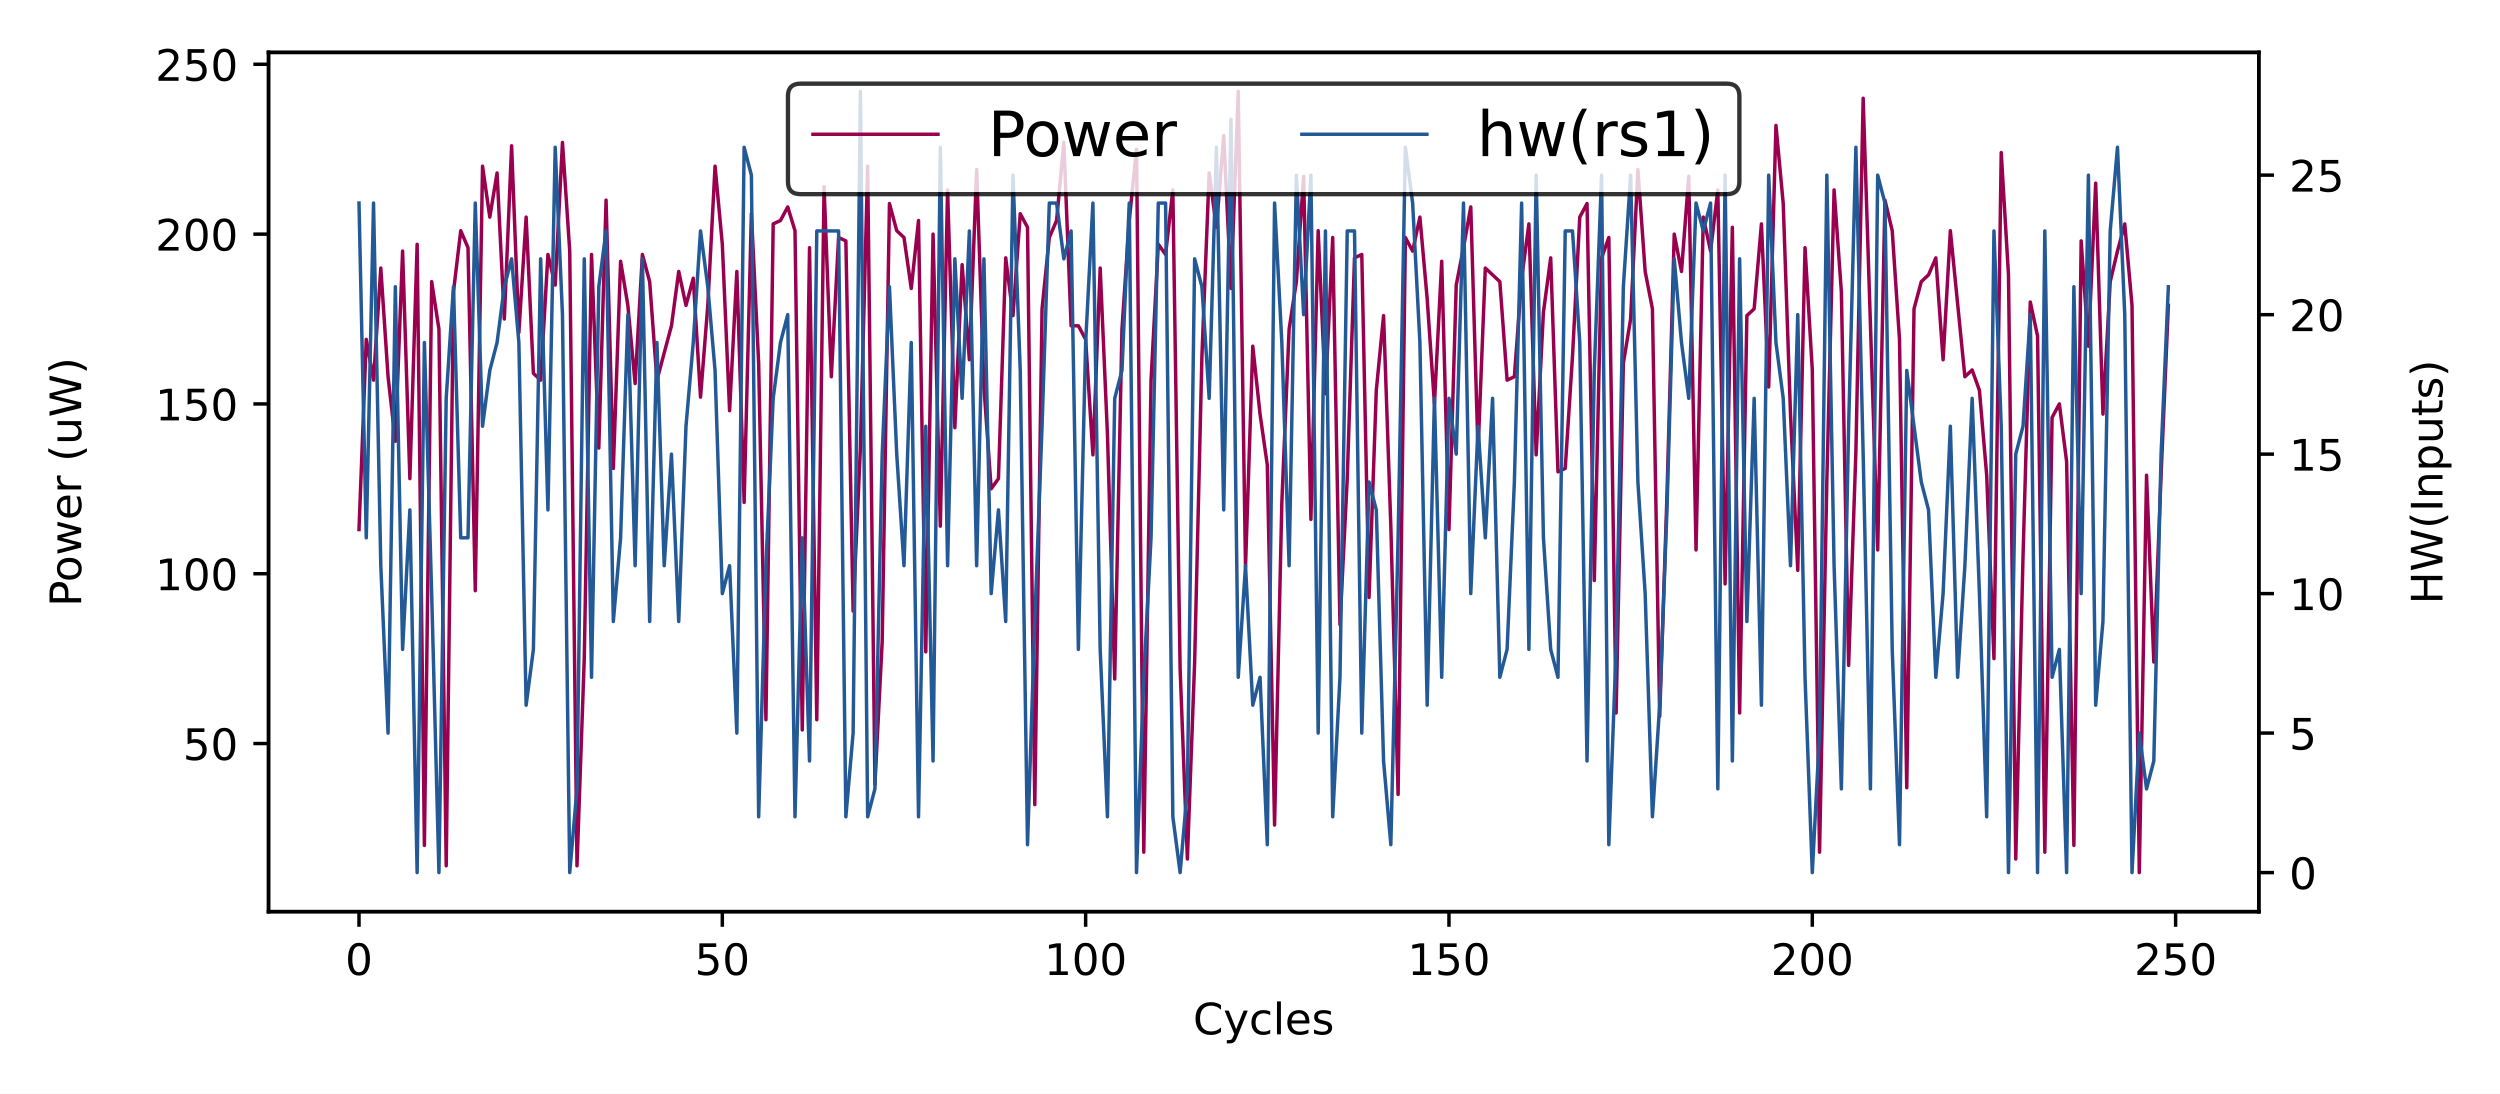
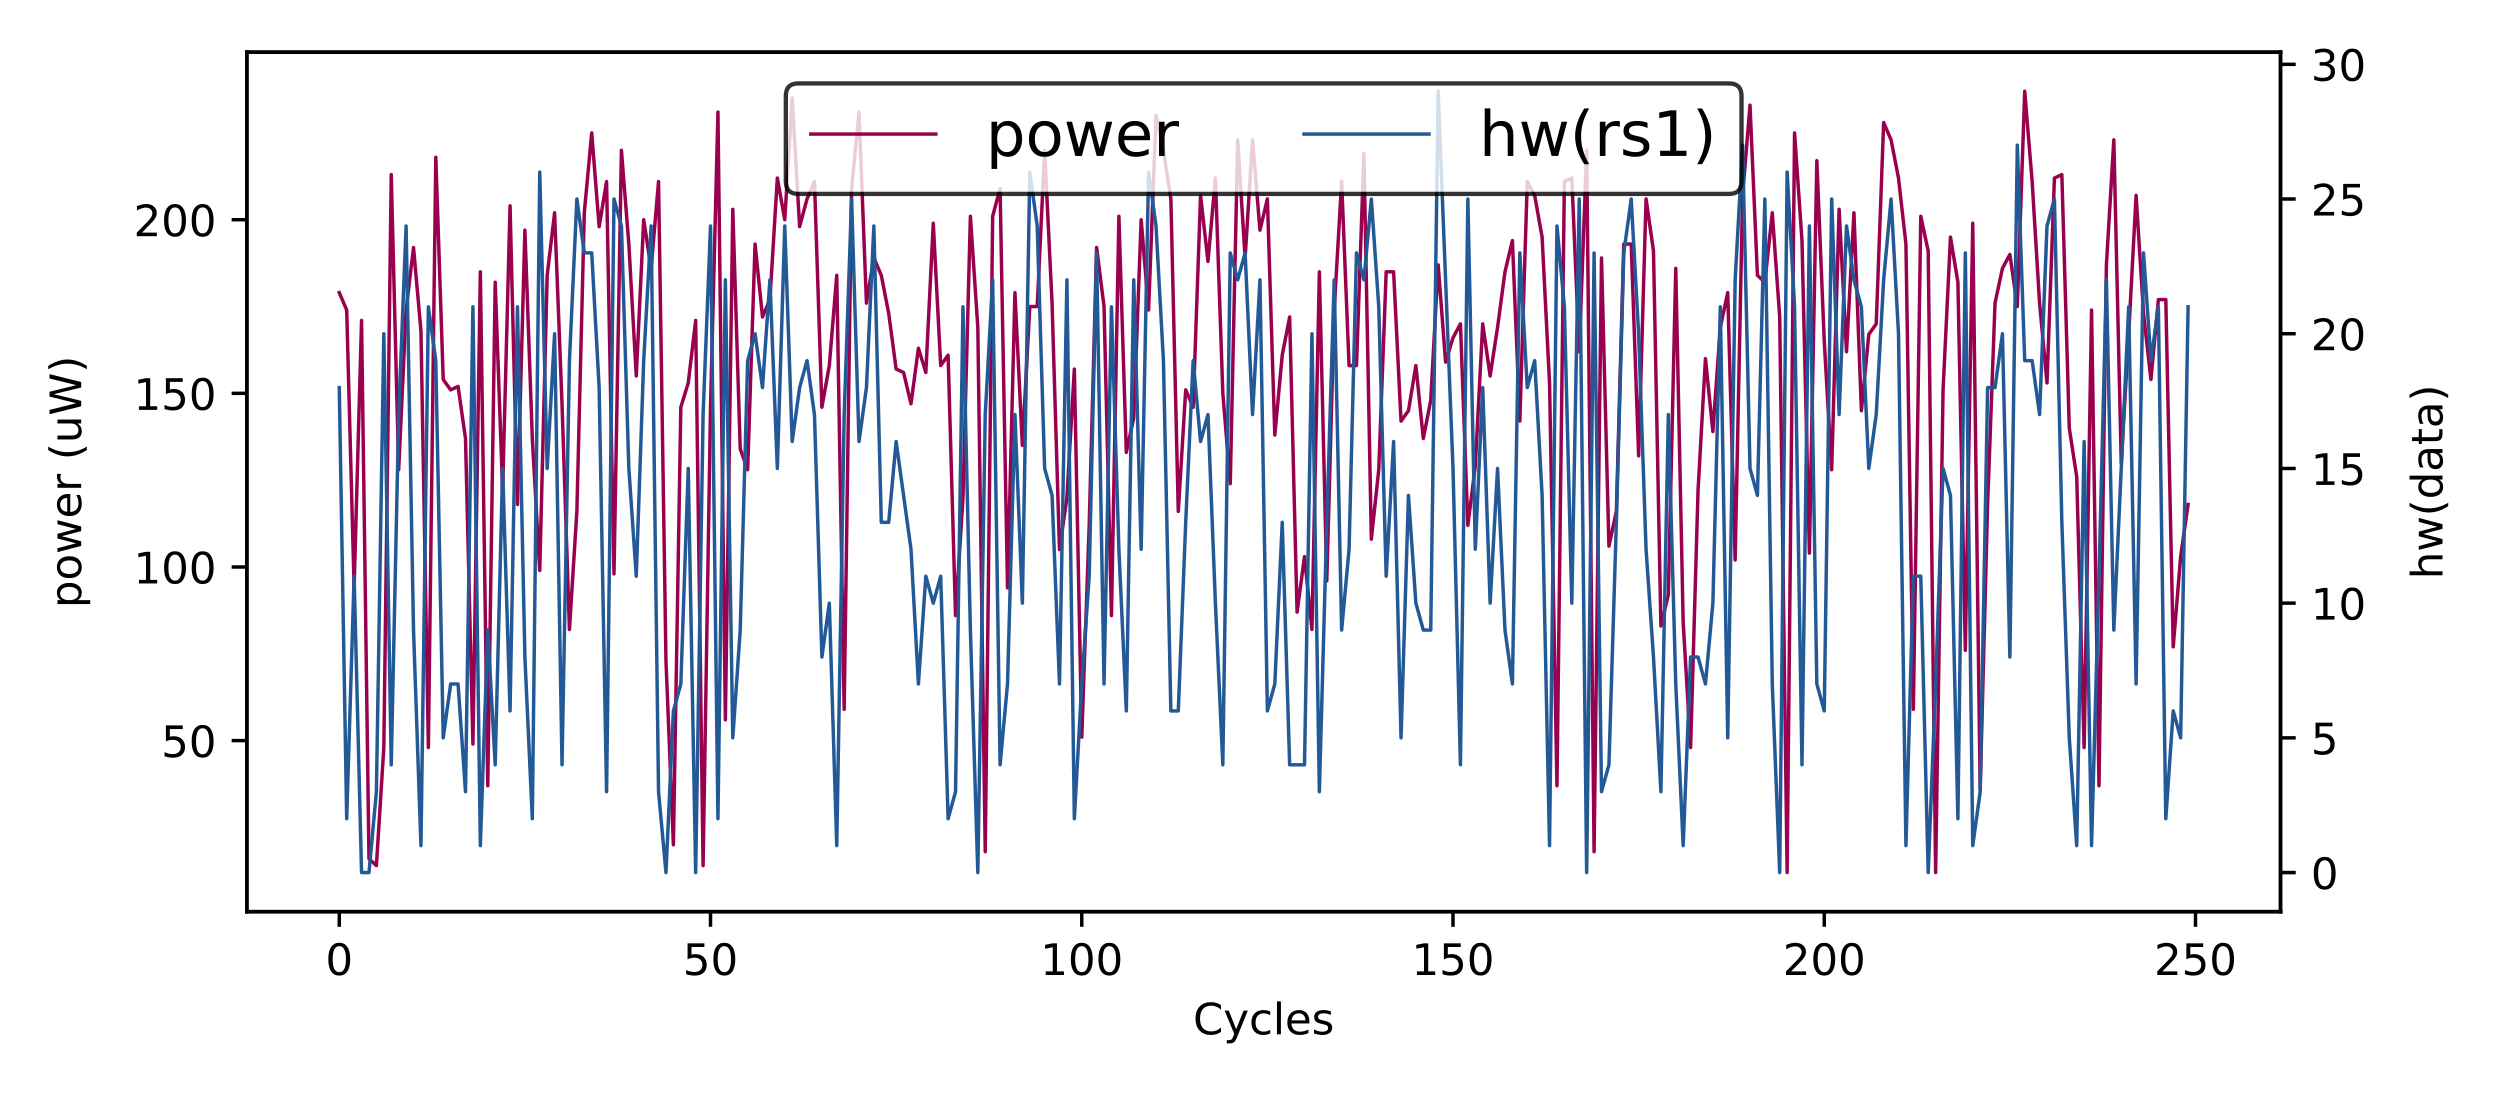
<svg xmlns="http://www.w3.org/2000/svg" xmlns:xlink="http://www.w3.org/1999/xlink" width="576pt" height="252pt" viewBox="0 0 576 252" version="1.1">
  <defs>
    <style type="text/css">*{stroke-linejoin: round; stroke-linecap: butt}</style>
  </defs>
  <g id="figure_1">
    <g id="patch_1">
      <path d="M 0 252  L 576 252  L 576 0  L 0 0  z " style="fill: #ffffff" />
    </g>
    <g id="axes_1">
      <g id="patch_2">
-         <path d="M 61.87 210.04  L 520.43 210.04  L 520.43 12.076  L 61.87 12.076  z " style="fill: #ffffff" />
+         <path d="M 56.87 210.04  L 525.43 210.04  L 525.43 12.023  L 56.87 12.023  z " style="fill: #ffffff" />
      </g>
      <g id="matplotlib.axis_1">
        <g id="xtick_1">
          <g id="line2d_1">
            <defs>
-               <path id="mda4660d993" d="M 0 0  L 0 3.5  " style="stroke: #000000; stroke-width: 0.8" />
+               <path id="m728f4731f4" d="M 0 0  L 0 3.5  " style="stroke: #000000; stroke-width: 0.8" />
            </defs>
            <g>
-               <use xlink:href="#mda4660d993" x="82.714" y="210.04" style="stroke: #000000; stroke-width: 0.8" />
+               <use xlink:href="#m728f4731f4" x="78.168" y="210.04" style="stroke: #000000; stroke-width: 0.8" />
            </g>
          </g>
          <g id="text_1">
-             <text style="font: 10px 'DejaVu Sans', 'Bitstream Vera Sans', 'Computer Modern Sans Serif', 'Lucida Grande', 'Verdana', 'Geneva', 'Lucid', 'Arial', 'Helvetica', 'Avant Garde', sans-serif; text-anchor: middle" x="82.714" y="224.638" transform="rotate(-0 82.71364 224.6384)">0</text>
+             <text style="font: 10px 'DejaVu Sans', 'Bitstream Vera Sans', 'Computer Modern Sans Serif', 'Lucida Grande', 'Verdana', 'Geneva', 'Lucid', 'Arial', 'Helvetica', 'Avant Garde', sans-serif; text-anchor: middle" x="78.168" y="224.638" transform="rotate(-0 78.16818 224.6384)">0</text>
          </g>
        </g>
        <g id="xtick_2">
          <g id="line2d_2">
            <g>
-               <use xlink:href="#mda4660d993" x="166.423" y="210.04" style="stroke: #000000; stroke-width: 0.8" />
+               <use xlink:href="#m728f4731f4" x="163.703" y="210.04" style="stroke: #000000; stroke-width: 0.8" />
            </g>
          </g>
          <g id="text_2">
-             <text style="font: 10px 'DejaVu Sans', 'Bitstream Vera Sans', 'Computer Modern Sans Serif', 'Lucida Grande', 'Verdana', 'Geneva', 'Lucid', 'Arial', 'Helvetica', 'Avant Garde', sans-serif; text-anchor: middle" x="166.423" y="224.638" transform="rotate(-0 166.423 224.6384)">50</text>
+             <text style="font: 10px 'DejaVu Sans', 'Bitstream Vera Sans', 'Computer Modern Sans Serif', 'Lucida Grande', 'Verdana', 'Geneva', 'Lucid', 'Arial', 'Helvetica', 'Avant Garde', sans-serif; text-anchor: middle" x="163.703" y="224.638" transform="rotate(-0 163.703 224.6384)">50</text>
          </g>
        </g>
        <g id="xtick_3">
          <g id="line2d_3">
            <g>
-               <use xlink:href="#mda4660d993" x="250.132" y="210.04" style="stroke: #000000; stroke-width: 0.8" />
+               <use xlink:href="#m728f4731f4" x="249.238" y="210.04" style="stroke: #000000; stroke-width: 0.8" />
            </g>
          </g>
          <g id="text_3">
-             <text style="font: 10px 'DejaVu Sans', 'Bitstream Vera Sans', 'Computer Modern Sans Serif', 'Lucida Grande', 'Verdana', 'Geneva', 'Lucid', 'Arial', 'Helvetica', 'Avant Garde', sans-serif; text-anchor: middle" x="250.132" y="224.638" transform="rotate(-0 250.1324 224.6384)">100</text>
+             <text style="font: 10px 'DejaVu Sans', 'Bitstream Vera Sans', 'Computer Modern Sans Serif', 'Lucida Grande', 'Verdana', 'Geneva', 'Lucid', 'Arial', 'Helvetica', 'Avant Garde', sans-serif; text-anchor: middle" x="249.238" y="224.638" transform="rotate(-0 249.2379 224.6384)">100</text>
          </g>
        </g>
        <g id="xtick_4">
          <g id="line2d_4">
            <g>
-               <use xlink:href="#mda4660d993" x="333.842" y="210.04" style="stroke: #000000; stroke-width: 0.8" />
+               <use xlink:href="#m728f4731f4" x="334.773" y="210.04" style="stroke: #000000; stroke-width: 0.8" />
            </g>
          </g>
          <g id="text_4">
-             <text style="font: 10px 'DejaVu Sans', 'Bitstream Vera Sans', 'Computer Modern Sans Serif', 'Lucida Grande', 'Verdana', 'Geneva', 'Lucid', 'Arial', 'Helvetica', 'Avant Garde', sans-serif; text-anchor: middle" x="333.842" y="224.638" transform="rotate(-0 333.8418 224.6384)">150</text>
+             <text style="font: 10px 'DejaVu Sans', 'Bitstream Vera Sans', 'Computer Modern Sans Serif', 'Lucida Grande', 'Verdana', 'Geneva', 'Lucid', 'Arial', 'Helvetica', 'Avant Garde', sans-serif; text-anchor: middle" x="334.773" y="224.638" transform="rotate(-0 334.7728 224.6384)">150</text>
          </g>
        </g>
        <g id="xtick_5">
          <g id="line2d_5">
            <g>
-               <use xlink:href="#mda4660d993" x="417.551" y="210.04" style="stroke: #000000; stroke-width: 0.8" />
+               <use xlink:href="#m728f4731f4" x="420.308" y="210.04" style="stroke: #000000; stroke-width: 0.8" />
            </g>
          </g>
          <g id="text_5">
-             <text style="font: 10px 'DejaVu Sans', 'Bitstream Vera Sans', 'Computer Modern Sans Serif', 'Lucida Grande', 'Verdana', 'Geneva', 'Lucid', 'Arial', 'Helvetica', 'Avant Garde', sans-serif; text-anchor: middle" x="417.551" y="224.638" transform="rotate(-0 417.5512 224.6384)">200</text>
+             <text style="font: 10px 'DejaVu Sans', 'Bitstream Vera Sans', 'Computer Modern Sans Serif', 'Lucida Grande', 'Verdana', 'Geneva', 'Lucid', 'Arial', 'Helvetica', 'Avant Garde', sans-serif; text-anchor: middle" x="420.308" y="224.638" transform="rotate(-0 420.3076 224.6384)">200</text>
          </g>
        </g>
        <g id="xtick_6">
          <g id="line2d_6">
            <g>
-               <use xlink:href="#mda4660d993" x="501.261" y="210.04" style="stroke: #000000; stroke-width: 0.8" />
+               <use xlink:href="#m728f4731f4" x="505.843" y="210.04" style="stroke: #000000; stroke-width: 0.8" />
            </g>
          </g>
          <g id="text_6">
-             <text style="font: 10px 'DejaVu Sans', 'Bitstream Vera Sans', 'Computer Modern Sans Serif', 'Lucida Grande', 'Verdana', 'Geneva', 'Lucid', 'Arial', 'Helvetica', 'Avant Garde', sans-serif; text-anchor: middle" x="501.261" y="224.638" transform="rotate(-0 501.2606 224.6384)">250</text>
+             <text style="font: 10px 'DejaVu Sans', 'Bitstream Vera Sans', 'Computer Modern Sans Serif', 'Lucida Grande', 'Verdana', 'Geneva', 'Lucid', 'Arial', 'Helvetica', 'Avant Garde', sans-serif; text-anchor: middle" x="505.843" y="224.638" transform="rotate(-0 505.8425 224.6384)">250</text>
          </g>
        </g>
        <g id="text_7">
          <text style="font: 10px 'DejaVu Sans', 'Bitstream Vera Sans', 'Computer Modern Sans Serif', 'Lucida Grande', 'Verdana', 'Geneva', 'Lucid', 'Arial', 'Helvetica', 'Avant Garde', sans-serif; text-anchor: middle" x="291.15" y="238.317" transform="rotate(-0 291.15 238.3166)">Cycles</text>
        </g>
      </g>
      <g id="matplotlib.axis_2">
        <g id="ytick_1">
          <g id="line2d_7">
            <defs>
-               <path id="md9642705cd" d="M 0 0  L -3.5 0  " style="stroke: #000000; stroke-width: 0.8" />
+               <path id="mefef1bfa51" d="M 0 0  L -3.5 0  " style="stroke: #000000; stroke-width: 0.8" />
            </defs>
            <g>
-               <use xlink:href="#md9642705cd" x="61.87" y="171.308" style="stroke: #000000; stroke-width: 0.8" />
+               <use xlink:href="#mefef1bfa51" x="56.87" y="170.637" style="stroke: #000000; stroke-width: 0.8" />
            </g>
          </g>
          <g id="text_8">
-             <text style="font: 10px 'DejaVu Sans', 'Bitstream Vera Sans', 'Computer Modern Sans Serif', 'Lucida Grande', 'Verdana', 'Geneva', 'Lucid', 'Arial', 'Helvetica', 'Avant Garde', sans-serif; text-anchor: end" x="54.87" y="175.107" transform="rotate(-0 54.87 175.1071)">50</text>
+             <text style="font: 10px 'DejaVu Sans', 'Bitstream Vera Sans', 'Computer Modern Sans Serif', 'Lucida Grande', 'Verdana', 'Geneva', 'Lucid', 'Arial', 'Helvetica', 'Avant Garde', sans-serif; text-anchor: end" x="49.87" y="174.436" transform="rotate(-0 49.87 174.4358)">50</text>
          </g>
        </g>
        <g id="ytick_2">
          <g id="line2d_8">
            <g>
-               <use xlink:href="#md9642705cd" x="61.87" y="132.184" style="stroke: #000000; stroke-width: 0.8" />
+               <use xlink:href="#mefef1bfa51" x="56.87" y="130.633" style="stroke: #000000; stroke-width: 0.8" />
            </g>
          </g>
          <g id="text_9">
-             <text style="font: 10px 'DejaVu Sans', 'Bitstream Vera Sans', 'Computer Modern Sans Serif', 'Lucida Grande', 'Verdana', 'Geneva', 'Lucid', 'Arial', 'Helvetica', 'Avant Garde', sans-serif; text-anchor: end" x="54.87" y="135.984" transform="rotate(-0 54.87 135.9837)">100</text>
+             <text style="font: 10px 'DejaVu Sans', 'Bitstream Vera Sans', 'Computer Modern Sans Serif', 'Lucida Grande', 'Verdana', 'Geneva', 'Lucid', 'Arial', 'Helvetica', 'Avant Garde', sans-serif; text-anchor: end" x="49.87" y="134.432" transform="rotate(-0 49.87 134.4323)">100</text>
          </g>
        </g>
        <g id="ytick_3">
          <g id="line2d_9">
            <g>
-               <use xlink:href="#md9642705cd" x="61.87" y="93.061" style="stroke: #000000; stroke-width: 0.8" />
+               <use xlink:href="#mefef1bfa51" x="56.87" y="90.63" style="stroke: #000000; stroke-width: 0.8" />
            </g>
          </g>
          <g id="text_10">
-             <text style="font: 10px 'DejaVu Sans', 'Bitstream Vera Sans', 'Computer Modern Sans Serif', 'Lucida Grande', 'Verdana', 'Geneva', 'Lucid', 'Arial', 'Helvetica', 'Avant Garde', sans-serif; text-anchor: end" x="54.87" y="96.86" transform="rotate(-0 54.87 96.86029)">150</text>
+             <text style="font: 10px 'DejaVu Sans', 'Bitstream Vera Sans', 'Computer Modern Sans Serif', 'Lucida Grande', 'Verdana', 'Geneva', 'Lucid', 'Arial', 'Helvetica', 'Avant Garde', sans-serif; text-anchor: end" x="49.87" y="94.429" transform="rotate(-0 49.87 94.42882)">150</text>
          </g>
        </g>
        <g id="ytick_4">
          <g id="line2d_10">
            <g>
-               <use xlink:href="#md9642705cd" x="61.87" y="53.938" style="stroke: #000000; stroke-width: 0.8" />
+               <use xlink:href="#mefef1bfa51" x="56.87" y="50.626" style="stroke: #000000; stroke-width: 0.8" />
            </g>
          </g>
          <g id="text_11">
-             <text style="font: 10px 'DejaVu Sans', 'Bitstream Vera Sans', 'Computer Modern Sans Serif', 'Lucida Grande', 'Verdana', 'Geneva', 'Lucid', 'Arial', 'Helvetica', 'Avant Garde', sans-serif; text-anchor: end" x="54.87" y="57.737" transform="rotate(-0 54.87 57.7369)">200</text>
-           </g>
-         </g>
-         <g id="ytick_5">
-           <g id="line2d_11">
-             <g>
-               <use xlink:href="#md9642705cd" x="61.87" y="14.814" style="stroke: #000000; stroke-width: 0.8" />
-             </g>
-           </g>
-           <g id="text_12">
-             <text style="font: 10px 'DejaVu Sans', 'Bitstream Vera Sans', 'Computer Modern Sans Serif', 'Lucida Grande', 'Verdana', 'Geneva', 'Lucid', 'Arial', 'Helvetica', 'Avant Garde', sans-serif; text-anchor: end" x="54.87" y="18.614" transform="rotate(-0 54.87 18.61351)">250</text>
-           </g>
-         </g>
-         <g id="text_13">
-           <text style="font: 10px 'DejaVu Sans', 'Bitstream Vera Sans', 'Computer Modern Sans Serif', 'Lucida Grande', 'Verdana', 'Geneva', 'Lucid', 'Arial', 'Helvetica', 'Avant Garde', sans-serif; text-anchor: middle" x="18.703" y="111.058" transform="rotate(-90 18.70281 111.0578)">Power (uW)</text>
-         </g>
-       </g>
-       <g id="line2d_12">
-         <path d="M 82.714 122.012  L 84.388 78.194  L 86.062 87.584  L 87.736 61.762  L 89.41 86.801  L 91.085 101.668  L 92.759 57.85  L 94.433 110.275  L 96.107 56.285  L 97.781 194.782  L 99.456 64.892  L 101.13 75.847  L 102.804 199.477  L 104.478 67.24  L 106.152 53.155  L 107.826 57.068  L 109.501 136.097  L 111.175 38.288  L 112.849 50.025  L 114.523 39.853  L 116.197 73.499  L 117.872 33.594  L 119.546 76.629  L 121.22 50.025  L 122.894 86.019  L 124.568 87.584  L 126.243 58.632  L 127.917 65.675  L 129.591 32.811  L 131.265 57.85  L 132.939 199.477  L 134.613 151.746  L 136.288 58.632  L 137.962 103.233  L 139.636 46.113  L 141.31 107.928  L 142.984 60.197  L 144.659 70.37  L 146.333 88.366  L 148.007 58.632  L 149.681 64.892  L 151.355 87.584  L 154.704 75.064  L 156.378 62.545  L 158.052 70.37  L 159.726 64.11  L 161.4 91.496  L 163.075 70.37  L 164.749 38.288  L 166.423 56.285  L 168.097 94.626  L 169.771 62.545  L 171.446 115.753  L 173.12 49.243  L 174.794 83.671  L 176.468 165.831  L 178.142 51.59  L 179.817 50.808  L 181.491 47.678  L 183.165 53.155  L 184.839 168.178  L 186.513 57.068  L 188.187 165.831  L 189.862 42.983  L 191.536 86.801  L 193.21 54.72  L 194.884 55.503  L 196.558 140.792  L 198.233 103.233  L 199.907 38.288  L 201.581 180.697  L 203.255 147.834  L 204.929 46.895  L 206.604 53.155  L 208.278 54.72  L 209.952 66.457  L 211.626 50.808  L 213.3 150.181  L 214.974 53.938  L 216.649 121.23  L 218.323 43.766  L 219.997 98.538  L 221.671 60.98  L 223.345 82.889  L 225.02 39.071  L 226.694 89.149  L 228.368 112.623  L 230.042 110.275  L 231.716 59.415  L 233.391 72.717  L 235.065 49.243  L 236.739 52.373  L 238.413 185.392  L 240.087 71.152  L 241.761 54.72  L 243.436 50.808  L 245.11 32.811  L 246.784 75.064  L 248.458 75.064  L 250.132 78.194  L 251.807 104.798  L 253.481 61.762  L 255.155 100.103  L 256.829 156.441  L 258.503 75.847  L 260.178 50.808  L 261.852 34.376  L 263.526 196.347  L 265.2 87.584  L 266.874 56.285  L 268.548 58.632  L 270.223 43.766  L 271.897 154.094  L 273.571 197.912  L 275.245 152.529  L 276.919 82.107  L 278.594 39.853  L 280.268 52.373  L 281.942 31.246  L 283.616 66.457  L 285.29 21.074  L 286.965 130.62  L 288.639 79.759  L 290.313 95.408  L 291.987 107.145  L 293.661 190.087  L 295.335 115.753  L 297.01 75.847  L 298.684 64.892  L 300.358 40.636  L 302.032 119.665  L 303.706 53.155  L 305.381 90.714  L 307.055 54.72  L 308.729 143.921  L 310.403 110.275  L 312.077 59.415  L 313.752 58.632  L 315.426 137.662  L 317.1 89.931  L 318.774 72.717  L 320.448 121.23  L 322.122 183.045  L 323.797 54.72  L 325.471 57.85  L 327.145 50.025  L 328.819 68.805  L 330.493 93.061  L 332.168 60.197  L 333.842 122.012  L 335.516 65.675  L 337.19 57.068  L 338.864 47.678  L 340.539 104.016  L 342.213 61.762  L 345.561 64.892  L 347.235 87.584  L 348.909 86.801  L 350.584 64.11  L 352.258 51.59  L 353.932 104.798  L 355.606 71.934  L 357.28 59.415  L 358.955 108.71  L 360.629 107.928  L 362.303 82.107  L 363.977 50.025  L 365.651 46.895  L 367.326 133.749  L 369 59.415  L 370.674 54.72  L 372.348 164.266  L 374.022 83.671  L 375.696 73.499  L 377.371 39.071  L 379.045 62.545  L 380.719 71.152  L 382.393 165.048  L 384.067 114.188  L 385.742 53.938  L 387.416 62.545  L 389.09 40.636  L 390.764 126.707  L 392.438 50.025  L 394.113 57.85  L 395.787 43.766  L 397.461 134.532  L 399.135 52.373  L 400.809 164.266  L 402.483 72.717  L 404.158 71.152  L 405.832 51.59  L 407.506 89.149  L 409.18 28.899  L 410.854 46.895  L 412.529 95.408  L 414.203 131.402  L 415.877 57.068  L 417.551 85.236  L 419.225 196.347  L 420.9 111.058  L 422.574 43.766  L 424.248 67.24  L 425.922 153.311  L 427.596 104.016  L 429.27 22.639  L 432.619 126.707  L 434.293 46.113  L 435.967 53.155  L 437.641 78.194  L 439.316 181.48  L 440.99 71.152  L 442.664 64.892  L 444.338 63.327  L 446.012 59.415  L 447.687 82.889  L 449.361 53.155  L 452.709 86.801  L 454.383 85.236  L 456.057 89.931  L 457.732 109.493  L 459.406 151.746  L 461.08 35.158  L 462.754 63.327  L 464.428 197.912  L 466.103 128.272  L 467.777 69.587  L 469.451 77.412  L 471.125 196.347  L 472.799 96.191  L 474.474 93.061  L 476.148 106.363  L 477.822 194.782  L 479.496 55.503  L 481.17 79.759  L 482.844 42.201  L 484.519 95.408  L 486.193 64.892  L 487.867 57.85  L 489.541 51.59  L 491.215 70.37  L 492.89 201.042  L 494.564 109.493  L 496.238 152.529  L 497.912 109.493  L 499.586 70.37  L 499.586 70.37  " clip-path="url(#p759770ecbd)" style="fill: none; stroke: #99004d; stroke-width: 0.8; stroke-linecap: square" />
+             <text style="font: 10px 'DejaVu Sans', 'Bitstream Vera Sans', 'Computer Modern Sans Serif', 'Lucida Grande', 'Verdana', 'Geneva', 'Lucid', 'Arial', 'Helvetica', 'Avant Garde', sans-serif; text-anchor: end" x="49.87" y="54.425" transform="rotate(-0 49.87 54.42534)">200</text>
+           </g>
+         </g>
+         <g id="text_12">
+           <text style="font: 10px 'DejaVu Sans', 'Bitstream Vera Sans', 'Computer Modern Sans Serif', 'Lucida Grande', 'Verdana', 'Geneva', 'Lucid', 'Arial', 'Helvetica', 'Avant Garde', sans-serif; text-anchor: middle" x="18.703" y="111.031" transform="rotate(-90 18.70281 111.0314)">power (uW)</text>
+         </g>
+       </g>
+       <g id="line2d_11">
+         <path d="M 78.168 67.428  L 79.879 71.428  L 81.59 135.434  L 83.3 73.828  L 85.011 197.839  L 86.722 199.439  L 88.432 172.237  L 90.143 40.225  L 91.854 108.231  L 93.564 71.428  L 95.275 57.027  L 96.986 76.228  L 98.697 172.237  L 100.407 36.225  L 102.118 87.429  L 103.829 89.83  L 105.539 89.029  L 107.25 101.031  L 108.961 171.437  L 110.671 62.627  L 112.382 181.037  L 114.093 65.027  L 115.804 113.032  L 117.514 47.426  L 119.225 116.232  L 120.936 53.026  L 122.646 101.031  L 124.357 131.433  L 126.068 63.427  L 127.778 49.026  L 129.489 93.03  L 131.2 145.034  L 132.91 117.832  L 134.621 49.026  L 136.332 30.624  L 138.043 52.226  L 139.753 41.825  L 141.464 132.233  L 143.175 34.625  L 144.885 56.227  L 146.596 86.629  L 148.307 50.626  L 150.017 61.827  L 151.728 41.825  L 153.439 152.235  L 155.15 194.639  L 156.86 93.83  L 158.571 88.229  L 160.282 73.828  L 161.992 199.439  L 163.703 93.83  L 165.414 25.824  L 167.124 165.836  L 168.835 48.226  L 170.546 103.431  L 172.257 108.231  L 173.967 56.227  L 175.678 73.028  L 177.389 69.028  L 179.099 41.025  L 180.81 50.626  L 182.521 22.624  L 184.231 52.226  L 185.942 45.826  L 187.653 41.825  L 189.364 93.83  L 191.074 84.229  L 192.785 63.427  L 194.496 163.436  L 196.206 43.425  L 197.917 25.824  L 199.628 69.828  L 201.338 59.427  L 203.049 63.427  L 204.76 72.228  L 206.47 85.029  L 208.181 85.829  L 209.892 93.03  L 211.603 80.229  L 213.313 85.829  L 215.024 51.426  L 216.735 84.229  L 218.445 81.829  L 220.156 141.834  L 221.867 114.632  L 223.577 49.826  L 225.288 75.428  L 226.999 196.239  L 228.71 49.826  L 230.42 43.425  L 232.131 135.434  L 233.842 67.428  L 235.552 102.631  L 237.263 70.628  L 238.974 70.628  L 240.684 34.625  L 242.395 69.828  L 244.106 126.633  L 245.817 114.632  L 247.527 85.029  L 249.238 169.836  L 250.949 121.032  L 252.659 57.027  L 254.37 70.628  L 256.081 141.834  L 257.791 49.826  L 259.502 104.231  L 261.213 96.23  L 262.923 50.626  L 264.634 71.428  L 266.345 26.624  L 268.056 34.625  L 269.766 45.826  L 271.477 117.832  L 273.188 89.83  L 274.898 93.83  L 276.609 45.026  L 278.32 60.227  L 280.03 41.025  L 281.741 90.63  L 283.452 111.431  L 285.163 32.225  L 286.873 59.427  L 288.584 32.225  L 290.295 53.026  L 292.005 45.826  L 293.716 100.23  L 295.427 81.829  L 297.137 73.028  L 298.848 141.034  L 300.559 128.233  L 302.27 145.034  L 303.98 62.627  L 305.691 133.833  L 307.402 71.428  L 309.112 41.825  L 310.823 84.229  L 312.534 84.229  L 314.244 35.425  L 315.955 124.233  L 317.666 108.231  L 319.377 62.627  L 321.087 62.627  L 322.798 97.03  L 324.509 94.63  L 326.219 84.229  L 327.93 101.031  L 329.641 92.23  L 331.351 61.027  L 333.062 83.429  L 334.773 77.828  L 336.483 74.628  L 338.194 121.032  L 339.905 107.431  L 341.616 74.628  L 343.326 86.629  L 345.037 75.428  L 346.748 62.627  L 348.458 55.427  L 350.169 97.03  L 351.88 41.825  L 353.59 45.026  L 355.301 54.626  L 357.012 88.229  L 358.723 181.037  L 360.433 41.825  L 362.144 41.025  L 363.855 81.029  L 365.565 34.625  L 367.276 196.239  L 368.987 59.427  L 370.697 125.833  L 372.408 117.832  L 374.119 56.227  L 375.83 56.227  L 377.54 105.031  L 379.251 45.826  L 380.962 57.827  L 382.672 144.234  L 384.383 137.034  L 386.094 61.827  L 387.804 143.434  L 389.515 172.237  L 391.226 113.032  L 392.936 82.629  L 394.647 99.43  L 396.358 75.428  L 398.069 67.428  L 399.779 129.033  L 401.49 45.026  L 403.201 24.224  L 404.911 63.427  L 406.622 65.027  L 408.333 49.026  L 410.043 73.028  L 411.754 201.039  L 413.465 30.624  L 415.176 55.427  L 416.886 127.433  L 418.597 37.025  L 420.308 78.629  L 422.018 108.231  L 423.729 48.226  L 425.44 81.029  L 427.15 49.026  L 428.861 94.63  L 430.572 77.028  L 432.283 74.628  L 433.993 28.224  L 435.704 32.225  L 437.415 41.025  L 439.125 56.227  L 440.836 163.436  L 442.547 49.826  L 444.257 57.827  L 445.968 201.039  L 447.679 89.83  L 449.39 54.626  L 451.1 65.027  L 452.811 149.835  L 454.522 51.426  L 456.232 181.838  L 457.943 116.232  L 459.654 69.828  L 461.364 61.827  L 463.075 58.627  L 464.786 70.628  L 466.496 21.024  L 468.207 41.825  L 469.918 69.828  L 471.629 88.229  L 473.339 41.025  L 475.05 40.225  L 476.761 98.63  L 478.471 109.831  L 480.182 172.237  L 481.893 71.428  L 483.603 181.037  L 485.314 61.027  L 487.025 32.225  L 488.736 106.631  L 490.446 77.028  L 492.157 45.026  L 493.868 72.228  L 495.578 87.429  L 497.289 69.028  L 499 69.028  L 500.71 149.035  L 502.421 128.233  L 504.132 116.232  L 504.132 116.232  " clip-path="url(#pe2a727838d)" style="fill: none; stroke: #99004d; stroke-width: 0.8; stroke-linecap: square" />
      </g>
      <g id="patch_3">
-         <path d="M 61.87 210.04  L 61.87 12.076  " style="fill: none; stroke: #000000; stroke-width: 0.8; stroke-linejoin: miter; stroke-linecap: square" />
+         <path d="M 56.87 210.04  L 56.87 12.023  " style="fill: none; stroke: #000000; stroke-width: 0.8; stroke-linejoin: miter; stroke-linecap: square" />
      </g>
      <g id="patch_4">
-         <path d="M 520.43 210.04  L 520.43 12.076  " style="fill: none; stroke: #000000; stroke-width: 0.8; stroke-linejoin: miter; stroke-linecap: square" />
+         <path d="M 525.43 210.04  L 525.43 12.023  " style="fill: none; stroke: #000000; stroke-width: 0.8; stroke-linejoin: miter; stroke-linecap: square" />
      </g>
      <g id="patch_5">
-         <path d="M 61.87 210.04  L 520.43 210.04  " style="fill: none; stroke: #000000; stroke-width: 0.8; stroke-linejoin: miter; stroke-linecap: square" />
+         <path d="M 56.87 210.04  L 525.43 210.04  " style="fill: none; stroke: #000000; stroke-width: 0.8; stroke-linejoin: miter; stroke-linecap: square" />
      </g>
      <g id="patch_6">
-         <path d="M 61.87 12.076  L 520.43 12.076  " style="fill: none; stroke: #000000; stroke-width: 0.8; stroke-linejoin: miter; stroke-linecap: square" />
+         <path d="M 56.87 12.023  L 525.43 12.023  " style="fill: none; stroke: #000000; stroke-width: 0.8; stroke-linejoin: miter; stroke-linecap: square" />
      </g>
    </g>
    <g id="axes_2">
      <g id="matplotlib.axis_3">
+         <g id="ytick_5">
+           <g id="line2d_12">
+             <defs>
+               <path id="m814d069dc3" d="M 0 0  L 3.5 0  " style="stroke: #000000; stroke-width: 0.8" />
+             </defs>
+             <g>
+               <use xlink:href="#m814d069dc3" x="525.43" y="201.039" style="stroke: #000000; stroke-width: 0.8" />
+             </g>
+           </g>
+           <g id="text_13">
+             <text style="font: 10px 'DejaVu Sans', 'Bitstream Vera Sans', 'Computer Modern Sans Serif', 'Lucida Grande', 'Verdana', 'Geneva', 'Lucid', 'Arial', 'Helvetica', 'Avant Garde', sans-serif; text-anchor: start" x="532.43" y="204.838" transform="rotate(-0 532.43 204.8384)">0</text>
+           </g>
+         </g>
        <g id="ytick_6">
          <g id="line2d_13">
-             <defs>
-               <path id="m5a31041ee8" d="M 0 0  L 3.5 0  " style="stroke: #000000; stroke-width: 0.8" />
-             </defs>
-             <g>
-               <use xlink:href="#m5a31041ee8" x="520.43" y="201.042" style="stroke: #000000; stroke-width: 0.8" />
+             <g>
+               <use xlink:href="#m814d069dc3" x="525.43" y="170.002" style="stroke: #000000; stroke-width: 0.8" />
            </g>
          </g>
          <g id="text_14">
-             <text style="font: 10px 'DejaVu Sans', 'Bitstream Vera Sans', 'Computer Modern Sans Serif', 'Lucida Grande', 'Verdana', 'Geneva', 'Lucid', 'Arial', 'Helvetica', 'Avant Garde', sans-serif; text-anchor: start" x="527.43" y="204.841" transform="rotate(-0 527.43 204.8408)">0</text>
+             <text style="font: 10px 'DejaVu Sans', 'Bitstream Vera Sans', 'Computer Modern Sans Serif', 'Lucida Grande', 'Verdana', 'Geneva', 'Lucid', 'Arial', 'Helvetica', 'Avant Garde', sans-serif; text-anchor: start" x="532.43" y="173.801" transform="rotate(-0 532.43 173.8013)">5</text>
          </g>
        </g>
        <g id="ytick_7">
          <g id="line2d_14">
            <g>
-               <use xlink:href="#m5a31041ee8" x="520.43" y="168.905" style="stroke: #000000; stroke-width: 0.8" />
+               <use xlink:href="#m814d069dc3" x="525.43" y="138.965" style="stroke: #000000; stroke-width: 0.8" />
            </g>
          </g>
          <g id="text_15">
-             <text style="font: 10px 'DejaVu Sans', 'Bitstream Vera Sans', 'Computer Modern Sans Serif', 'Lucida Grande', 'Verdana', 'Geneva', 'Lucid', 'Arial', 'Helvetica', 'Avant Garde', sans-serif; text-anchor: start" x="527.43" y="172.704" transform="rotate(-0 527.43 172.7038)">5</text>
+             <text style="font: 10px 'DejaVu Sans', 'Bitstream Vera Sans', 'Computer Modern Sans Serif', 'Lucida Grande', 'Verdana', 'Geneva', 'Lucid', 'Arial', 'Helvetica', 'Avant Garde', sans-serif; text-anchor: start" x="532.43" y="142.764" transform="rotate(-0 532.43 142.7641)">10</text>
          </g>
        </g>
        <g id="ytick_8">
          <g id="line2d_15">
            <g>
-               <use xlink:href="#m5a31041ee8" x="520.43" y="136.767" style="stroke: #000000; stroke-width: 0.8" />
+               <use xlink:href="#m814d069dc3" x="525.43" y="107.928" style="stroke: #000000; stroke-width: 0.8" />
            </g>
          </g>
          <g id="text_16">
-             <text style="font: 10px 'DejaVu Sans', 'Bitstream Vera Sans', 'Computer Modern Sans Serif', 'Lucida Grande', 'Verdana', 'Geneva', 'Lucid', 'Arial', 'Helvetica', 'Avant Garde', sans-serif; text-anchor: start" x="527.43" y="140.567" transform="rotate(-0 527.43 140.5667)">10</text>
+             <text style="font: 10px 'DejaVu Sans', 'Bitstream Vera Sans', 'Computer Modern Sans Serif', 'Lucida Grande', 'Verdana', 'Geneva', 'Lucid', 'Arial', 'Helvetica', 'Avant Garde', sans-serif; text-anchor: start" x="532.43" y="111.727" transform="rotate(-0 532.43 111.7269)">15</text>
          </g>
        </g>
        <g id="ytick_9">
          <g id="line2d_16">
            <g>
-               <use xlink:href="#m5a31041ee8" x="520.43" y="104.63" style="stroke: #000000; stroke-width: 0.8" />
+               <use xlink:href="#m814d069dc3" x="525.43" y="76.89" style="stroke: #000000; stroke-width: 0.8" />
            </g>
          </g>
          <g id="text_17">
-             <text style="font: 10px 'DejaVu Sans', 'Bitstream Vera Sans', 'Computer Modern Sans Serif', 'Lucida Grande', 'Verdana', 'Geneva', 'Lucid', 'Arial', 'Helvetica', 'Avant Garde', sans-serif; text-anchor: start" x="527.43" y="108.43" transform="rotate(-0 527.43 108.4296)">15</text>
+             <text style="font: 10px 'DejaVu Sans', 'Bitstream Vera Sans', 'Computer Modern Sans Serif', 'Lucida Grande', 'Verdana', 'Geneva', 'Lucid', 'Arial', 'Helvetica', 'Avant Garde', sans-serif; text-anchor: start" x="532.43" y="80.69" transform="rotate(-0 532.43 80.68969)">20</text>
          </g>
        </g>
        <g id="ytick_10">
          <g id="line2d_17">
            <g>
-               <use xlink:href="#m5a31041ee8" x="520.43" y="72.493" style="stroke: #000000; stroke-width: 0.8" />
+               <use xlink:href="#m814d069dc3" x="525.43" y="45.853" style="stroke: #000000; stroke-width: 0.8" />
            </g>
          </g>
          <g id="text_18">
-             <text style="font: 10px 'DejaVu Sans', 'Bitstream Vera Sans', 'Computer Modern Sans Serif', 'Lucida Grande', 'Verdana', 'Geneva', 'Lucid', 'Arial', 'Helvetica', 'Avant Garde', sans-serif; text-anchor: start" x="527.43" y="76.293" transform="rotate(-0 527.43 76.29256)">20</text>
+             <text style="font: 10px 'DejaVu Sans', 'Bitstream Vera Sans', 'Computer Modern Sans Serif', 'Lucida Grande', 'Verdana', 'Geneva', 'Lucid', 'Arial', 'Helvetica', 'Avant Garde', sans-serif; text-anchor: start" x="532.43" y="49.653" transform="rotate(-0 532.43 49.65251)">25</text>
          </g>
        </g>
        <g id="ytick_11">
          <g id="line2d_18">
            <g>
-               <use xlink:href="#m5a31041ee8" x="520.43" y="40.356" style="stroke: #000000; stroke-width: 0.8" />
+               <use xlink:href="#m814d069dc3" x="525.43" y="14.816" style="stroke: #000000; stroke-width: 0.8" />
            </g>
          </g>
          <g id="text_19">
-             <text style="font: 10px 'DejaVu Sans', 'Bitstream Vera Sans', 'Computer Modern Sans Serif', 'Lucida Grande', 'Verdana', 'Geneva', 'Lucid', 'Arial', 'Helvetica', 'Avant Garde', sans-serif; text-anchor: start" x="527.43" y="44.155" transform="rotate(-0 527.43 44.15549)">25</text>
+             <text style="font: 10px 'DejaVu Sans', 'Bitstream Vera Sans', 'Computer Modern Sans Serif', 'Lucida Grande', 'Verdana', 'Geneva', 'Lucid', 'Arial', 'Helvetica', 'Avant Garde', sans-serif; text-anchor: start" x="532.43" y="18.615" transform="rotate(-0 532.43 18.61532)">30</text>
          </g>
        </g>
        <g id="text_20">
-           <text style="font: 10px 'DejaVu Sans', 'Bitstream Vera Sans', 'Computer Modern Sans Serif', 'Lucida Grande', 'Verdana', 'Geneva', 'Lucid', 'Arial', 'Helvetica', 'Avant Garde', sans-serif; text-anchor: middle" x="562.753" y="111.058" transform="rotate(-90 562.7534 111.0578)">HW(Inputs)</text>
+           <text style="font: 10px 'DejaVu Sans', 'Bitstream Vera Sans', 'Computer Modern Sans Serif', 'Lucida Grande', 'Verdana', 'Geneva', 'Lucid', 'Arial', 'Helvetica', 'Avant Garde', sans-serif; text-anchor: middle" x="562.753" y="111.031" transform="rotate(-90 562.7534 111.0314)">hw(data)</text>
        </g>
      </g>
      <g id="line2d_19">
-         <path d="M 82.714 46.784  L 84.388 123.913  L 86.062 46.784  L 87.736 130.34  L 89.41 168.905  L 91.085 66.066  L 92.759 149.622  L 94.433 117.485  L 96.107 201.042  L 97.781 78.921  L 99.456 136.767  L 101.13 201.042  L 102.804 91.776  L 104.478 66.066  L 106.152 123.913  L 107.826 123.913  L 109.501 46.784  L 111.175 98.203  L 112.849 85.348  L 114.523 78.921  L 116.197 66.066  L 117.872 59.639  L 119.546 78.921  L 121.22 162.477  L 122.894 149.622  L 124.568 59.639  L 126.243 117.485  L 127.917 33.929  L 129.591 72.493  L 131.265 201.042  L 132.939 181.759  L 134.613 59.639  L 136.288 156.05  L 137.962 66.066  L 139.636 53.211  L 141.31 143.195  L 142.984 123.913  L 144.659 72.493  L 146.333 130.34  L 148.007 59.639  L 149.681 143.195  L 151.355 78.921  L 153.03 130.34  L 154.704 104.63  L 156.378 143.195  L 158.052 98.203  L 159.726 78.921  L 161.4 53.211  L 163.075 66.066  L 164.749 85.348  L 166.423 136.767  L 168.097 130.34  L 169.771 168.905  L 171.446 33.929  L 173.12 40.356  L 174.794 188.187  L 176.468 130.34  L 178.142 91.776  L 179.817 78.921  L 181.491 72.493  L 183.165 188.187  L 184.839 123.913  L 186.513 175.332  L 188.187 53.211  L 193.21 53.211  L 194.884 188.187  L 196.558 168.905  L 198.233 21.074  L 199.907 188.187  L 201.581 181.759  L 203.255 104.63  L 204.929 66.066  L 206.604 104.63  L 208.278 130.34  L 209.952 78.921  L 211.626 188.187  L 213.3 98.203  L 214.974 175.332  L 216.649 33.929  L 218.323 130.34  L 219.997 59.639  L 221.671 91.776  L 223.345 53.211  L 225.02 130.34  L 226.694 59.639  L 228.368 136.767  L 230.042 117.485  L 231.716 143.195  L 233.391 40.356  L 235.065 85.348  L 236.739 194.614  L 238.413 143.195  L 240.087 98.203  L 241.761 46.784  L 243.436 46.784  L 245.11 59.639  L 246.784 53.211  L 248.458 149.622  L 250.132 78.921  L 251.807 46.784  L 253.481 149.622  L 255.155 188.187  L 256.829 91.776  L 258.503 85.348  L 260.178 46.784  L 261.852 201.042  L 263.526 156.05  L 265.2 123.913  L 266.874 46.784  L 268.548 46.784  L 270.223 188.187  L 271.897 201.042  L 273.571 181.759  L 275.245 59.639  L 276.919 66.066  L 278.594 91.776  L 280.268 33.929  L 281.942 117.485  L 283.616 27.501  L 285.29 156.05  L 286.965 130.34  L 288.639 162.477  L 290.313 156.05  L 291.987 194.614  L 293.661 46.784  L 295.335 78.921  L 297.01 130.34  L 298.684 40.356  L 300.358 72.493  L 302.032 40.356  L 303.706 168.905  L 305.381 53.211  L 307.055 188.187  L 308.729 156.05  L 310.403 53.211  L 312.077 53.211  L 313.752 168.905  L 315.426 111.058  L 317.1 117.485  L 318.774 175.332  L 320.448 194.614  L 322.122 123.913  L 323.797 33.929  L 325.471 46.784  L 327.145 78.921  L 328.819 162.477  L 330.493 91.776  L 332.168 156.05  L 333.842 91.776  L 335.516 104.63  L 337.19 46.784  L 338.864 136.767  L 340.539 98.203  L 342.213 123.913  L 343.887 91.776  L 345.561 156.05  L 347.235 149.622  L 348.909 111.058  L 350.584 46.784  L 352.258 149.622  L 353.932 40.356  L 355.606 123.913  L 357.28 149.622  L 358.955 156.05  L 360.629 53.211  L 362.303 53.211  L 363.977 78.921  L 365.651 175.332  L 367.326 85.348  L 369 40.356  L 370.674 194.614  L 372.348 149.622  L 374.022 66.066  L 375.696 40.356  L 377.371 111.058  L 379.045 136.767  L 380.719 188.187  L 382.393 162.477  L 384.067 117.485  L 385.742 59.639  L 387.416 78.921  L 389.09 91.776  L 390.764 46.784  L 392.438 53.211  L 394.113 46.784  L 395.787 181.759  L 397.461 40.356  L 399.135 175.332  L 400.809 59.639  L 402.483 143.195  L 404.158 91.776  L 405.832 162.477  L 407.506 40.356  L 409.18 78.921  L 410.854 91.776  L 412.529 130.34  L 414.203 72.493  L 415.877 156.05  L 417.551 201.042  L 419.225 168.905  L 420.9 40.356  L 422.574 130.34  L 424.248 181.759  L 425.922 98.203  L 427.596 33.929  L 429.27 104.63  L 430.945 181.759  L 432.619 40.356  L 434.293 46.784  L 435.967 149.622  L 437.641 194.614  L 439.316 85.348  L 442.664 111.058  L 444.338 117.485  L 446.012 156.05  L 447.687 136.767  L 449.361 98.203  L 451.035 156.05  L 452.709 130.34  L 454.383 91.776  L 456.057 136.767  L 457.732 188.187  L 459.406 53.211  L 461.08 98.203  L 462.754 201.042  L 464.428 104.63  L 466.103 98.203  L 467.777 72.493  L 469.451 201.042  L 471.125 53.211  L 472.799 156.05  L 474.474 149.622  L 476.148 201.042  L 477.822 66.066  L 479.496 136.767  L 481.17 40.356  L 482.844 162.477  L 484.519 143.195  L 486.193 53.211  L 487.867 33.929  L 489.541 72.493  L 491.215 201.042  L 492.89 168.905  L 494.564 181.759  L 496.238 175.332  L 497.912 104.63  L 499.586 66.066  L 499.586 66.066  " clip-path="url(#p759770ecbd)" style="fill: none; stroke: #235996; stroke-width: 0.8; stroke-linecap: square" />
+         <path d="M 78.168 89.305  L 79.879 188.624  L 81.59 132.757  L 83.3 201.039  L 85.011 201.039  L 86.722 182.417  L 88.432 76.89  L 90.143 176.209  L 91.854 95.513  L 93.564 52.061  L 95.275 145.172  L 96.986 194.832  L 98.697 70.683  L 100.407 83.098  L 102.118 170.002  L 103.829 157.587  L 105.539 157.587  L 107.25 182.417  L 108.961 70.683  L 110.671 194.832  L 112.382 145.172  L 114.093 176.209  L 115.804 107.928  L 117.514 163.795  L 119.225 70.683  L 120.936 151.38  L 122.646 188.624  L 124.357 39.646  L 126.068 107.928  L 127.778 76.89  L 129.489 176.209  L 131.2 83.098  L 132.91 45.853  L 134.621 58.268  L 136.332 58.268  L 138.043 89.305  L 139.753 182.417  L 141.464 45.853  L 143.175 52.061  L 144.885 107.928  L 146.596 132.757  L 148.307 83.098  L 150.017 52.061  L 151.728 182.417  L 153.439 201.039  L 155.15 163.795  L 156.86 157.587  L 158.571 107.928  L 160.282 201.039  L 161.992 95.513  L 163.703 52.061  L 165.414 188.624  L 167.124 64.476  L 168.835 170.002  L 170.546 145.172  L 172.257 83.098  L 173.967 76.89  L 175.678 89.305  L 177.389 64.476  L 179.099 107.928  L 180.81 52.061  L 182.521 101.72  L 184.231 89.305  L 185.942 83.098  L 187.653 95.513  L 189.364 151.38  L 191.074 138.965  L 192.785 194.832  L 194.496 95.513  L 196.206 45.853  L 197.917 101.72  L 199.628 89.305  L 201.338 52.061  L 203.049 120.343  L 204.76 120.343  L 206.47 101.72  L 209.892 126.55  L 211.603 157.587  L 213.313 132.757  L 215.024 138.965  L 216.735 132.757  L 218.445 188.624  L 220.156 182.417  L 221.867 70.683  L 223.577 145.172  L 225.288 201.039  L 226.999 95.513  L 228.71 64.476  L 230.42 176.209  L 232.131 157.587  L 233.842 95.513  L 235.552 138.965  L 237.263 39.646  L 238.974 52.061  L 240.684 107.928  L 242.395 114.135  L 244.106 157.587  L 245.817 64.476  L 247.527 188.624  L 249.238 157.587  L 250.949 132.757  L 252.659 58.268  L 254.37 157.587  L 256.081 70.683  L 257.791 126.55  L 259.502 163.795  L 261.213 64.476  L 262.923 126.55  L 264.634 39.646  L 266.345 52.061  L 268.056 83.098  L 269.766 163.795  L 271.477 163.795  L 273.188 120.343  L 274.898 83.098  L 276.609 101.72  L 278.32 95.513  L 280.03 138.965  L 281.741 176.209  L 283.452 58.268  L 285.163 64.476  L 286.873 58.268  L 288.584 95.513  L 290.295 64.476  L 292.005 163.795  L 293.716 157.587  L 295.427 120.343  L 297.137 176.209  L 300.559 176.209  L 302.27 76.89  L 303.98 182.417  L 305.691 120.343  L 307.402 64.476  L 309.112 145.172  L 310.823 126.55  L 312.534 58.268  L 314.244 64.476  L 315.955 45.853  L 317.666 70.683  L 319.377 132.757  L 321.087 101.72  L 322.798 170.002  L 324.509 114.135  L 326.219 138.965  L 327.93 145.172  L 329.641 145.172  L 331.351 21.024  L 334.773 107.928  L 336.483 176.209  L 338.194 45.853  L 339.905 126.55  L 341.616 89.305  L 343.326 138.965  L 345.037 107.928  L 346.748 145.172  L 348.458 157.587  L 350.169 58.268  L 351.88 89.305  L 353.59 83.098  L 355.301 114.135  L 357.012 194.832  L 358.723 52.061  L 360.433 70.683  L 362.144 138.965  L 363.855 45.853  L 365.565 201.039  L 367.276 58.268  L 368.987 182.417  L 370.697 176.209  L 372.408 120.343  L 374.119 58.268  L 375.83 45.853  L 377.54 76.89  L 379.251 126.55  L 380.962 151.38  L 382.672 182.417  L 384.383 95.513  L 386.094 157.587  L 387.804 194.832  L 389.515 151.38  L 391.226 151.38  L 392.936 157.587  L 394.647 138.965  L 396.358 70.683  L 398.069 170.002  L 399.779 64.476  L 401.49 33.438  L 403.201 107.928  L 404.911 114.135  L 406.622 45.853  L 408.333 157.587  L 410.043 201.039  L 411.754 39.646  L 413.465 70.683  L 415.176 176.209  L 416.886 52.061  L 418.597 157.587  L 420.308 163.795  L 422.018 45.853  L 423.729 95.513  L 425.44 52.061  L 427.15 64.476  L 428.861 70.683  L 430.572 107.928  L 432.283 95.513  L 433.993 64.476  L 435.704 45.853  L 437.415 76.89  L 439.125 194.832  L 440.836 132.757  L 442.547 132.757  L 444.257 201.039  L 445.968 157.587  L 447.679 107.928  L 449.39 114.135  L 451.1 188.624  L 452.811 58.268  L 454.522 194.832  L 456.232 182.417  L 457.943 89.305  L 459.654 89.305  L 461.364 76.89  L 463.075 151.38  L 464.786 33.438  L 466.496 83.098  L 468.207 83.098  L 469.918 95.513  L 471.629 52.061  L 473.339 45.853  L 475.05 120.343  L 476.761 170.002  L 478.471 194.832  L 480.182 101.72  L 481.893 194.832  L 483.603 132.757  L 485.314 64.476  L 487.025 145.172  L 490.446 70.683  L 492.157 157.587  L 493.868 58.268  L 495.578 83.098  L 497.289 70.683  L 499 188.624  L 500.71 163.795  L 502.421 170.002  L 504.132 70.683  L 504.132 70.683  " clip-path="url(#pe2a727838d)" style="fill: none; stroke: #235996; stroke-width: 0.8; stroke-linecap: square" />
      </g>
      <g id="patch_7">
-         <path d="M 61.87 210.04  L 61.87 12.076  " style="fill: none; stroke: #000000; stroke-width: 0.8; stroke-linejoin: miter; stroke-linecap: square" />
+         <path d="M 56.87 210.04  L 56.87 12.023  " style="fill: none; stroke: #000000; stroke-width: 0.8; stroke-linejoin: miter; stroke-linecap: square" />
      </g>
      <g id="patch_8">
-         <path d="M 520.43 210.04  L 520.43 12.076  " style="fill: none; stroke: #000000; stroke-width: 0.8; stroke-linejoin: miter; stroke-linecap: square" />
+         <path d="M 525.43 210.04  L 525.43 12.023  " style="fill: none; stroke: #000000; stroke-width: 0.8; stroke-linejoin: miter; stroke-linecap: square" />
      </g>
      <g id="patch_9">
-         <path d="M 61.87 210.04  L 520.43 210.04  " style="fill: none; stroke: #000000; stroke-width: 0.8; stroke-linejoin: miter; stroke-linecap: square" />
+         <path d="M 56.87 210.04  L 525.43 210.04  " style="fill: none; stroke: #000000; stroke-width: 0.8; stroke-linejoin: miter; stroke-linecap: square" />
      </g>
      <g id="patch_10">
-         <path d="M 61.87 12.076  L 520.43 12.076  " style="fill: none; stroke: #000000; stroke-width: 0.8; stroke-linejoin: miter; stroke-linecap: square" />
+         <path d="M 56.87 12.023  L 525.43 12.023  " style="fill: none; stroke: #000000; stroke-width: 0.8; stroke-linejoin: miter; stroke-linecap: square" />
      </g>
      <g id="legend_1">
        <g id="patch_11">
-           <path d="M 184.425 44.732  L 397.875 44.732  Q 400.755 44.732 400.755 41.852  L 400.755 22.156  Q 400.755 19.276 397.875 19.276  L 184.425 19.276  Q 181.545 19.276 181.545 22.156  L 181.545 41.852  Q 181.545 44.732 184.425 44.732  z " style="fill: #ffffff; opacity: 0.8; stroke: #000000; stroke-linejoin: miter" />
+           <path d="M 183.934 44.679  L 398.366 44.679  Q 401.246 44.679 401.246 41.799  L 401.246 22.103  Q 401.246 19.223 398.366 19.223  L 183.934 19.223  Q 181.054 19.223 181.054 22.103  L 181.054 41.799  Q 181.054 44.679 183.934 44.679  z " style="fill: #ffffff; opacity: 0.8; stroke: #000000; stroke-linejoin: miter" />
        </g>
        <g id="line2d_20">
-           <path d="M 187.305 30.937  L 201.705 30.937  L 216.105 30.937  " style="fill: none; stroke: #99004d; stroke-width: 0.8; stroke-linecap: square" />
+           <path d="M 186.814 30.885  L 201.214 30.885  L 215.614 30.885  " style="fill: none; stroke: #99004d; stroke-width: 0.8; stroke-linecap: square" />
        </g>
        <g id="text_21">
-           <text style="font: 14.4px 'DejaVu Sans', 'Bitstream Vera Sans', 'Computer Modern Sans Serif', 'Lucida Grande', 'Verdana', 'Geneva', 'Lucid', 'Arial', 'Helvetica', 'Avant Garde', sans-serif; text-anchor: start" x="227.625" y="35.977" transform="rotate(-0 227.6246 35.9774)">Power</text>
+           <text style="font: 14.4px 'DejaVu Sans', 'Bitstream Vera Sans', 'Computer Modern Sans Serif', 'Lucida Grande', 'Verdana', 'Geneva', 'Lucid', 'Arial', 'Helvetica', 'Avant Garde', sans-serif; text-anchor: start" x="227.134" y="35.925" transform="rotate(-0 227.1341 35.92451)">power</text>
        </g>
        <g id="line2d_21">
-           <path d="M 299.953 30.937  L 314.353 30.937  L 328.753 30.937  " style="fill: none; stroke: #235996; stroke-width: 0.8; stroke-linecap: square" />
+           <path d="M 300.444 30.885  L 314.844 30.885  L 329.244 30.885  " style="fill: none; stroke: #235996; stroke-width: 0.8; stroke-linecap: square" />
        </g>
        <g id="text_22">
-           <text style="font: 14.4px 'DejaVu Sans', 'Bitstream Vera Sans', 'Computer Modern Sans Serif', 'Lucida Grande', 'Verdana', 'Geneva', 'Lucid', 'Arial', 'Helvetica', 'Avant Garde', sans-serif; text-anchor: start" x="340.273" y="35.977" transform="rotate(-0 340.2731 35.9774)">hw(rs1)</text>
+           <text style="font: 14.4px 'DejaVu Sans', 'Bitstream Vera Sans', 'Computer Modern Sans Serif', 'Lucida Grande', 'Verdana', 'Geneva', 'Lucid', 'Arial', 'Helvetica', 'Avant Garde', sans-serif; text-anchor: start" x="340.764" y="35.925" transform="rotate(-0 340.7636 35.92451)">hw(rs1)</text>
        </g>
      </g>
    </g>
  </g>
  <defs>
-     <clipPath id="p759770ecbd">
-       <rect x="61.87" y="12.076" width="458.56" height="197.964" />
+     <clipPath id="pe2a727838d">
+       <rect x="56.87" y="12.023" width="468.56" height="198.017" />
    </clipPath>
  </defs>
</svg>
